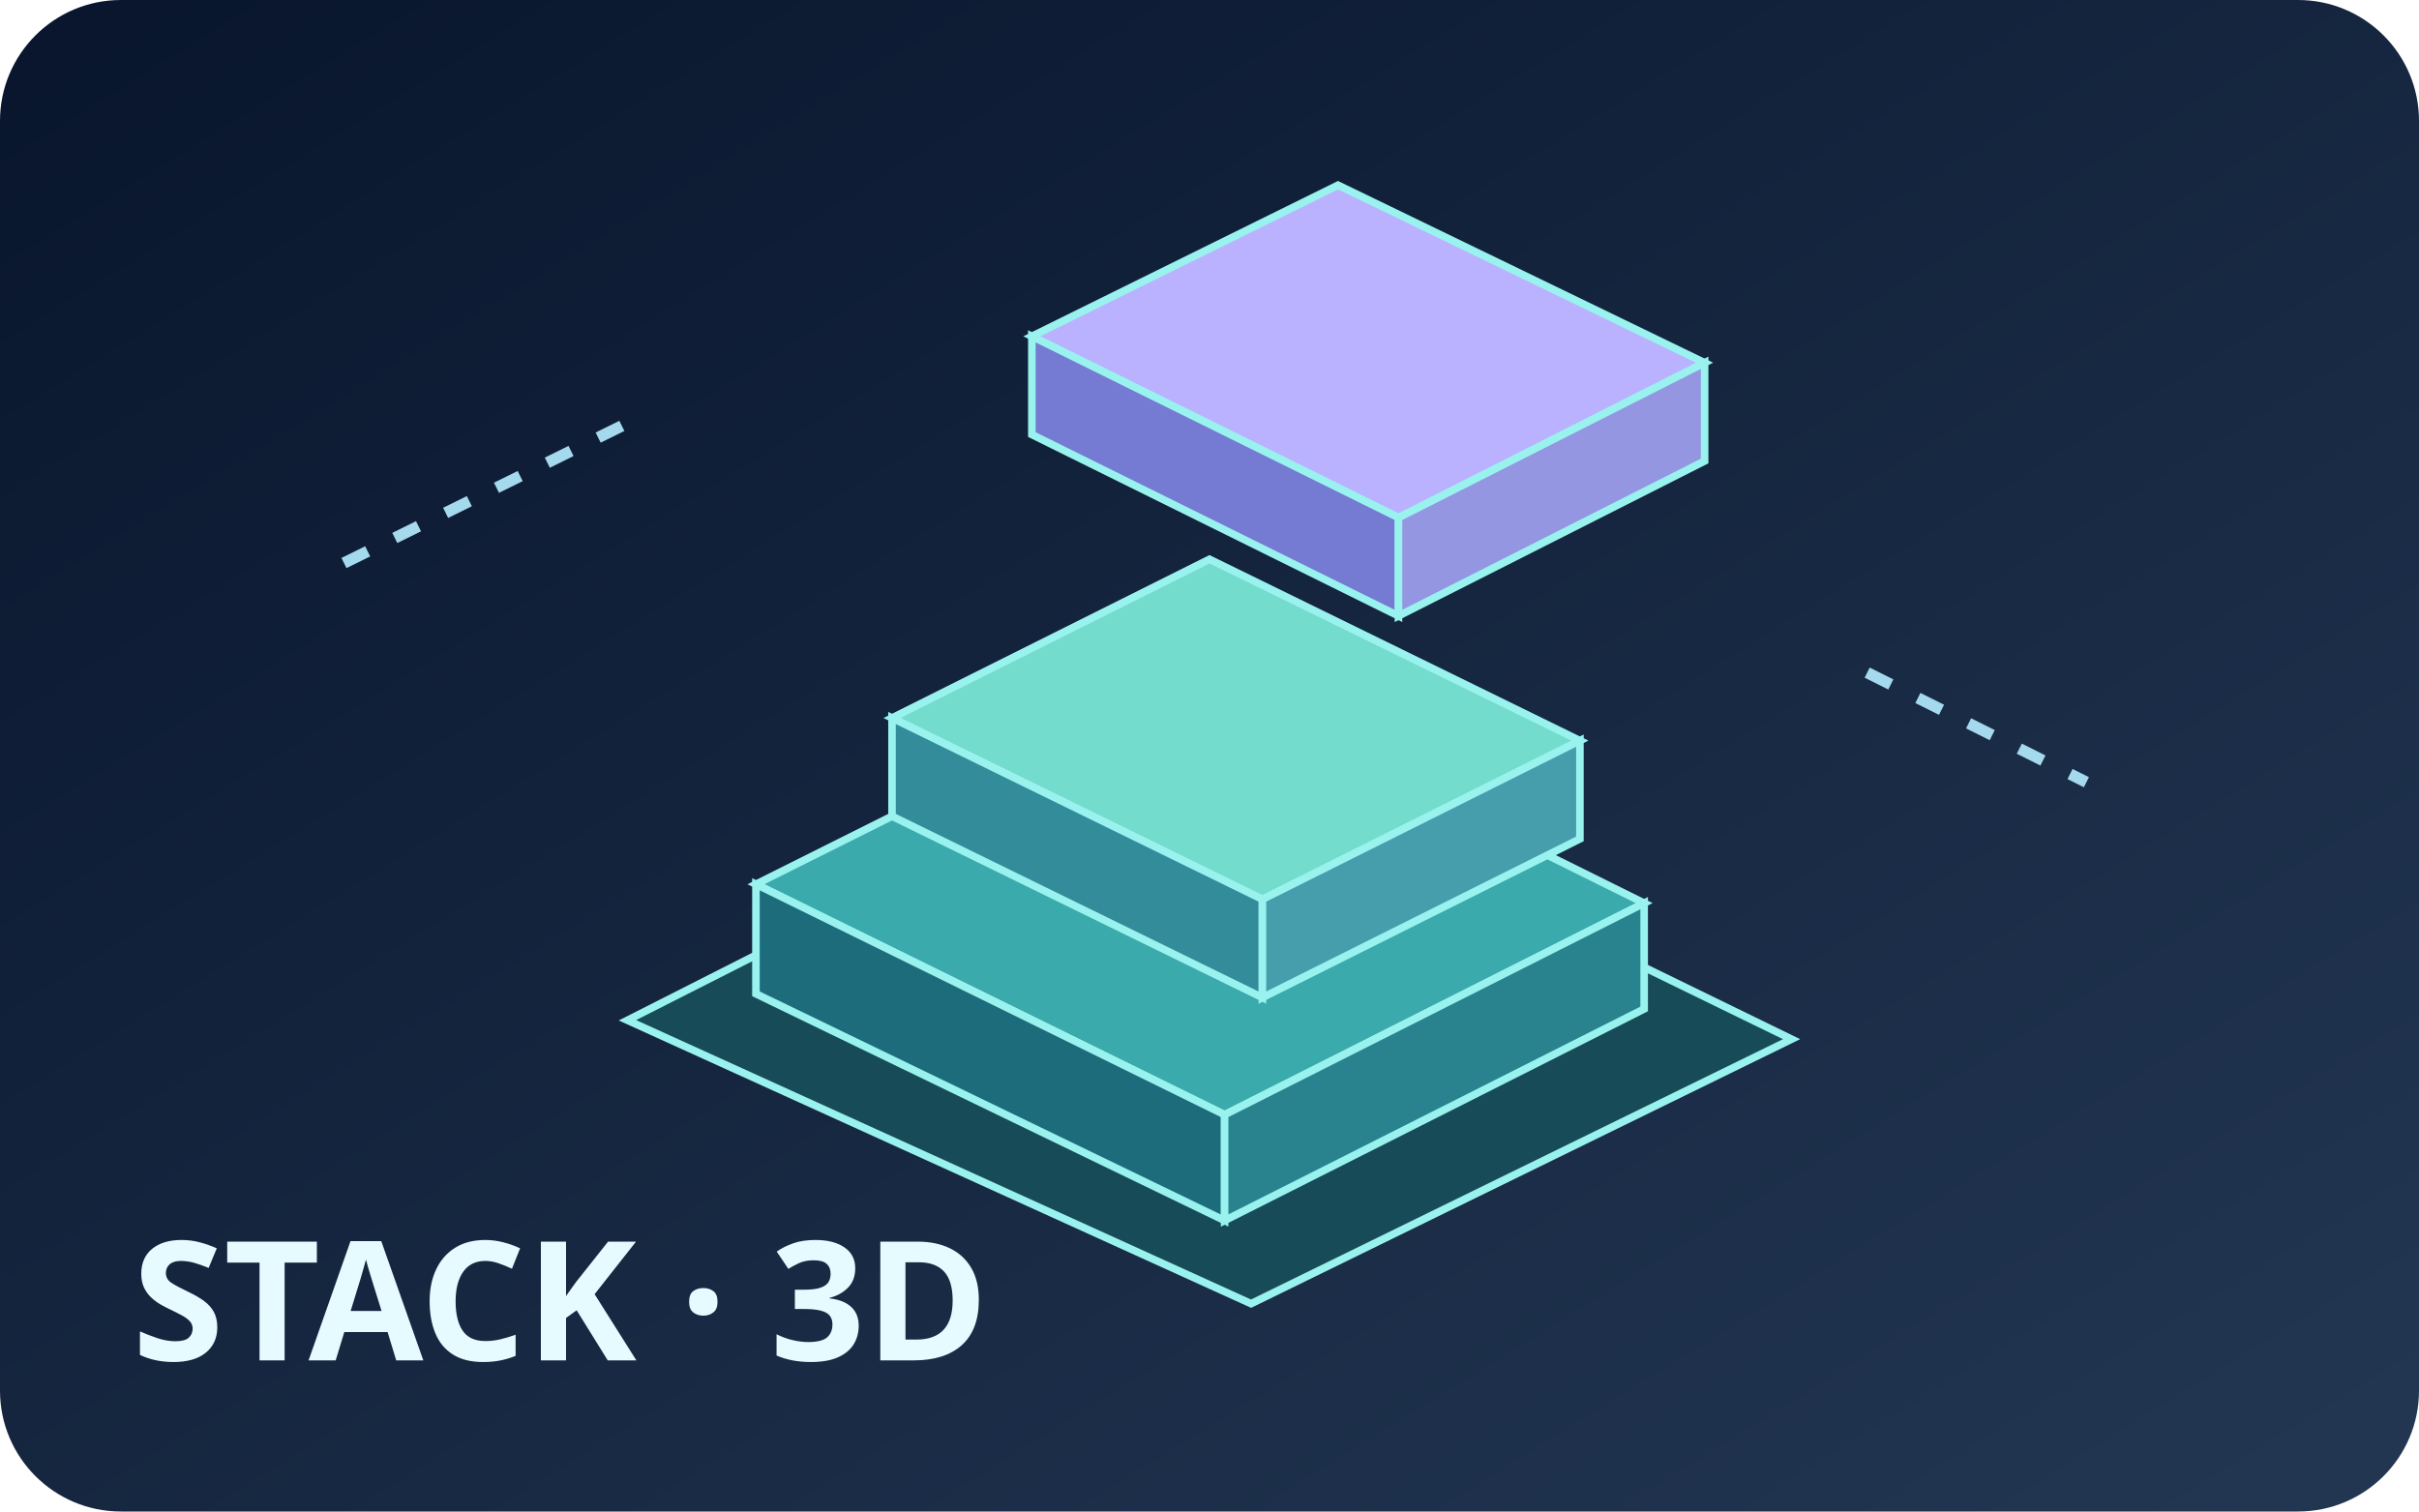
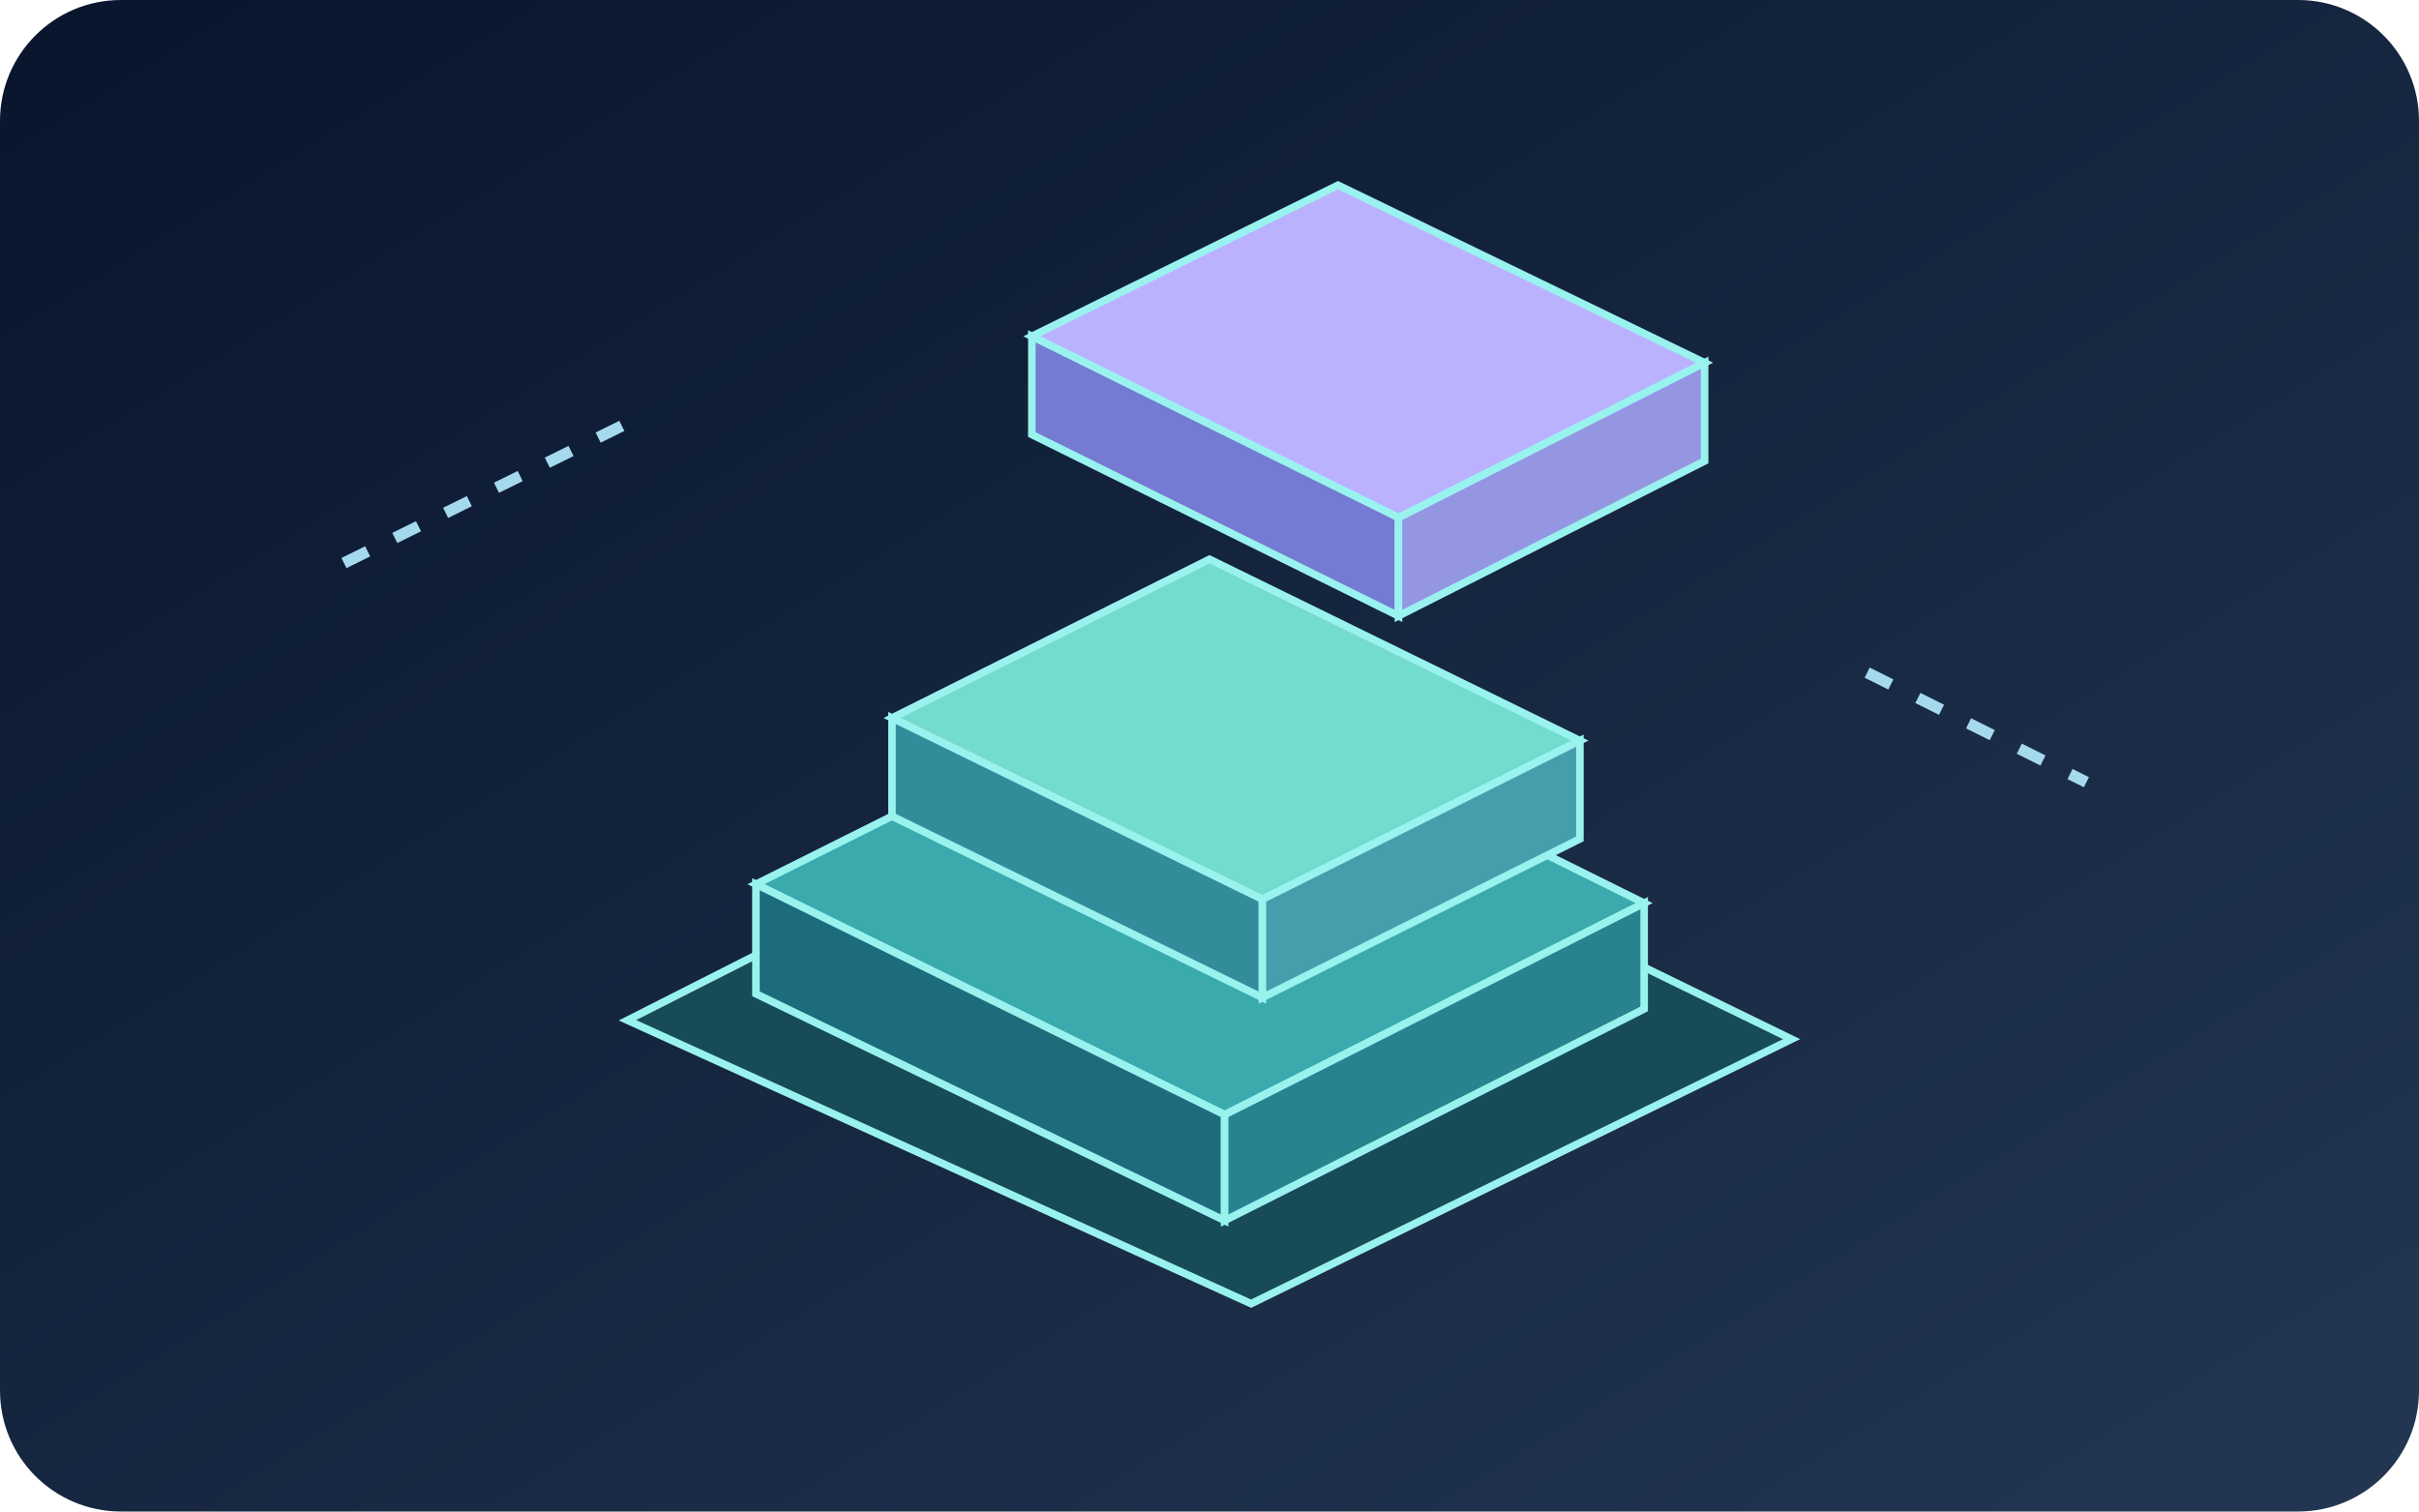
<svg xmlns="http://www.w3.org/2000/svg" viewBox="0 0 640 400">
  <defs>
    <linearGradient id="b" x2="1" y2="1">
      <stop stop-color="#08152c" />
      <stop offset="1" stop-color="#233753" />
    </linearGradient>
  </defs>
  <rect width="640" height="400" rx="32" fill="url(#b)" />
  <g stroke="#99f2ee" stroke-width="2">
    <path d="m166 270 146-74 162 79-143 70z" fill="#174b58" />
    <path d="m200 234 112-56 123 61-111 56z" fill="#3aaaad" />
    <path d="m200 234 124 61v28l-124-60z" fill="#1d6c7c" />
    <path d="m324 295 111-56v28l-111 56z" fill="#28838e" />
    <path d="m236 190 84-42 98 48-84 42z" fill="#73dccc" />
    <path d="m236 190 98 48v26l-98-48z" fill="#338c9a" />
    <path d="m334 238 84-42v26l-84 42z" fill="#469dac" />
    <path d="m273 89 81-40 97 47-81 41z" fill="#bbb2ff" />
    <path d="m273 89 97 48v26l-97-48z" fill="#757ad2" />
    <path d="m370 137 81-41v26l-81 41z" fill="#9496e2" />
  </g>
  <path d="m91 149 79-39m324 68 58 29" stroke="#a5d9ee" stroke-width="3" stroke-dasharray="7 8" />
-   <text x="35" y="360" fill="#e5fbff" font-family="system-ui" font-size="44" font-weight="900">STACK · 3D</text>
</svg>
